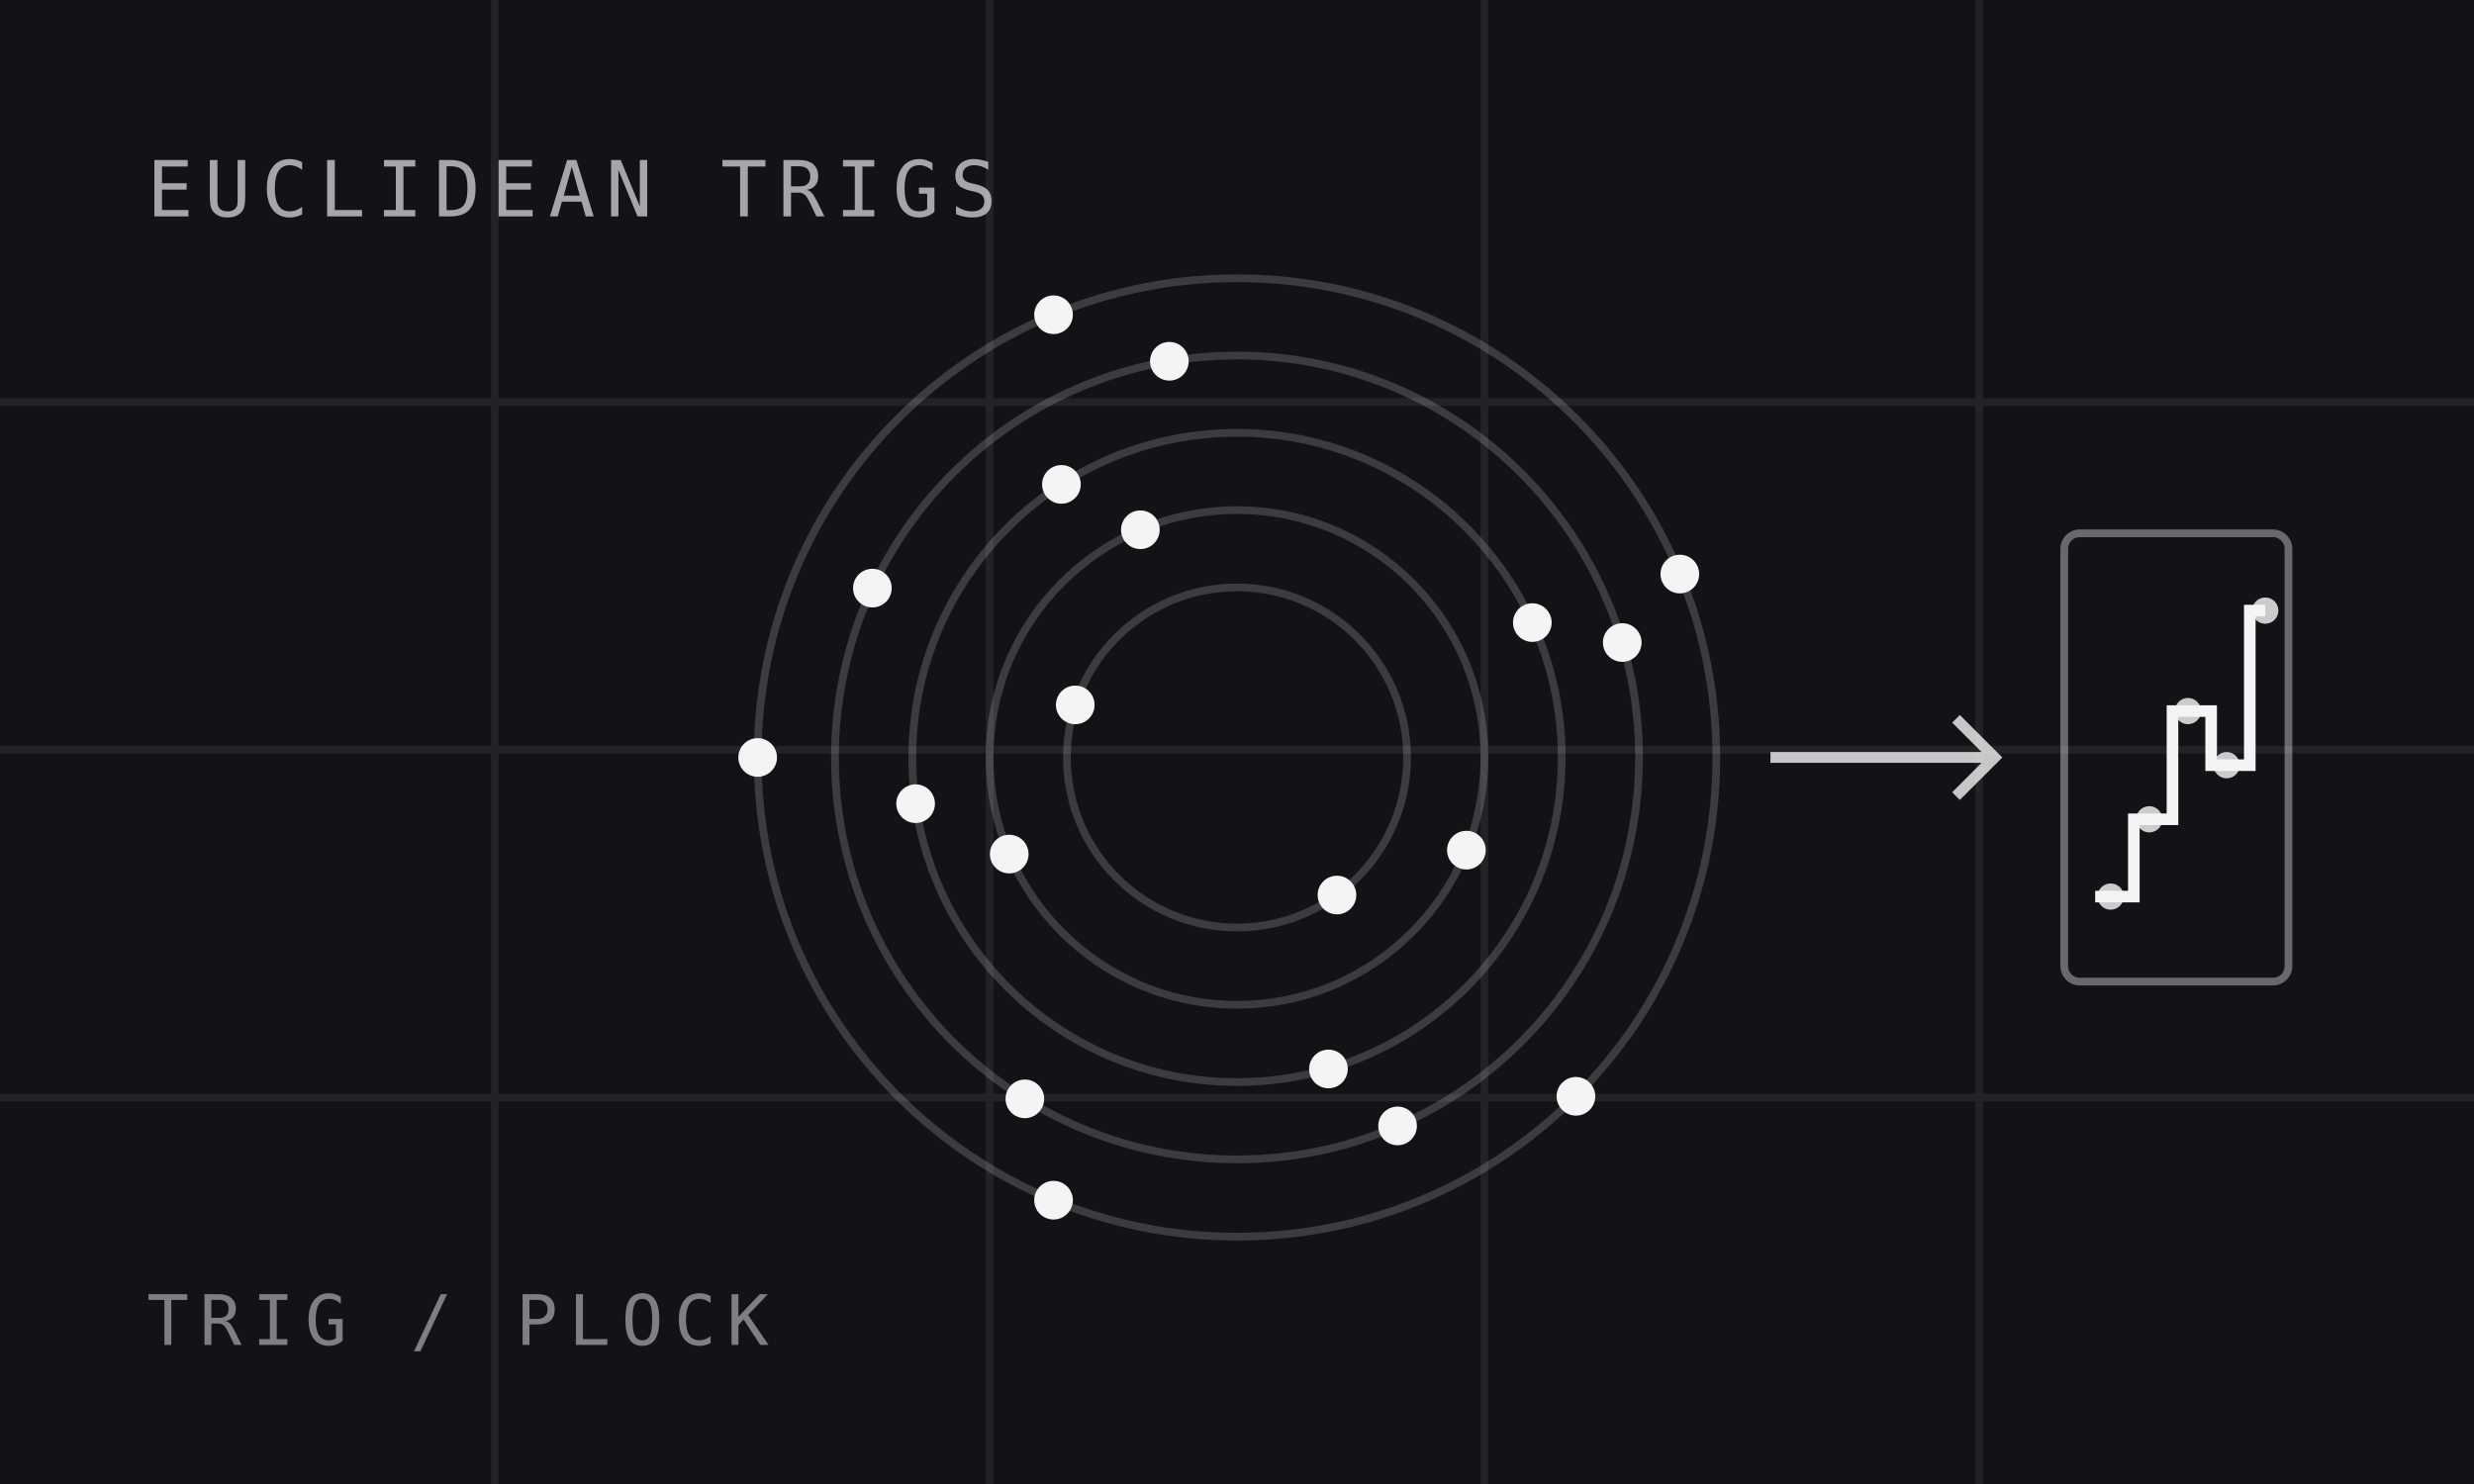
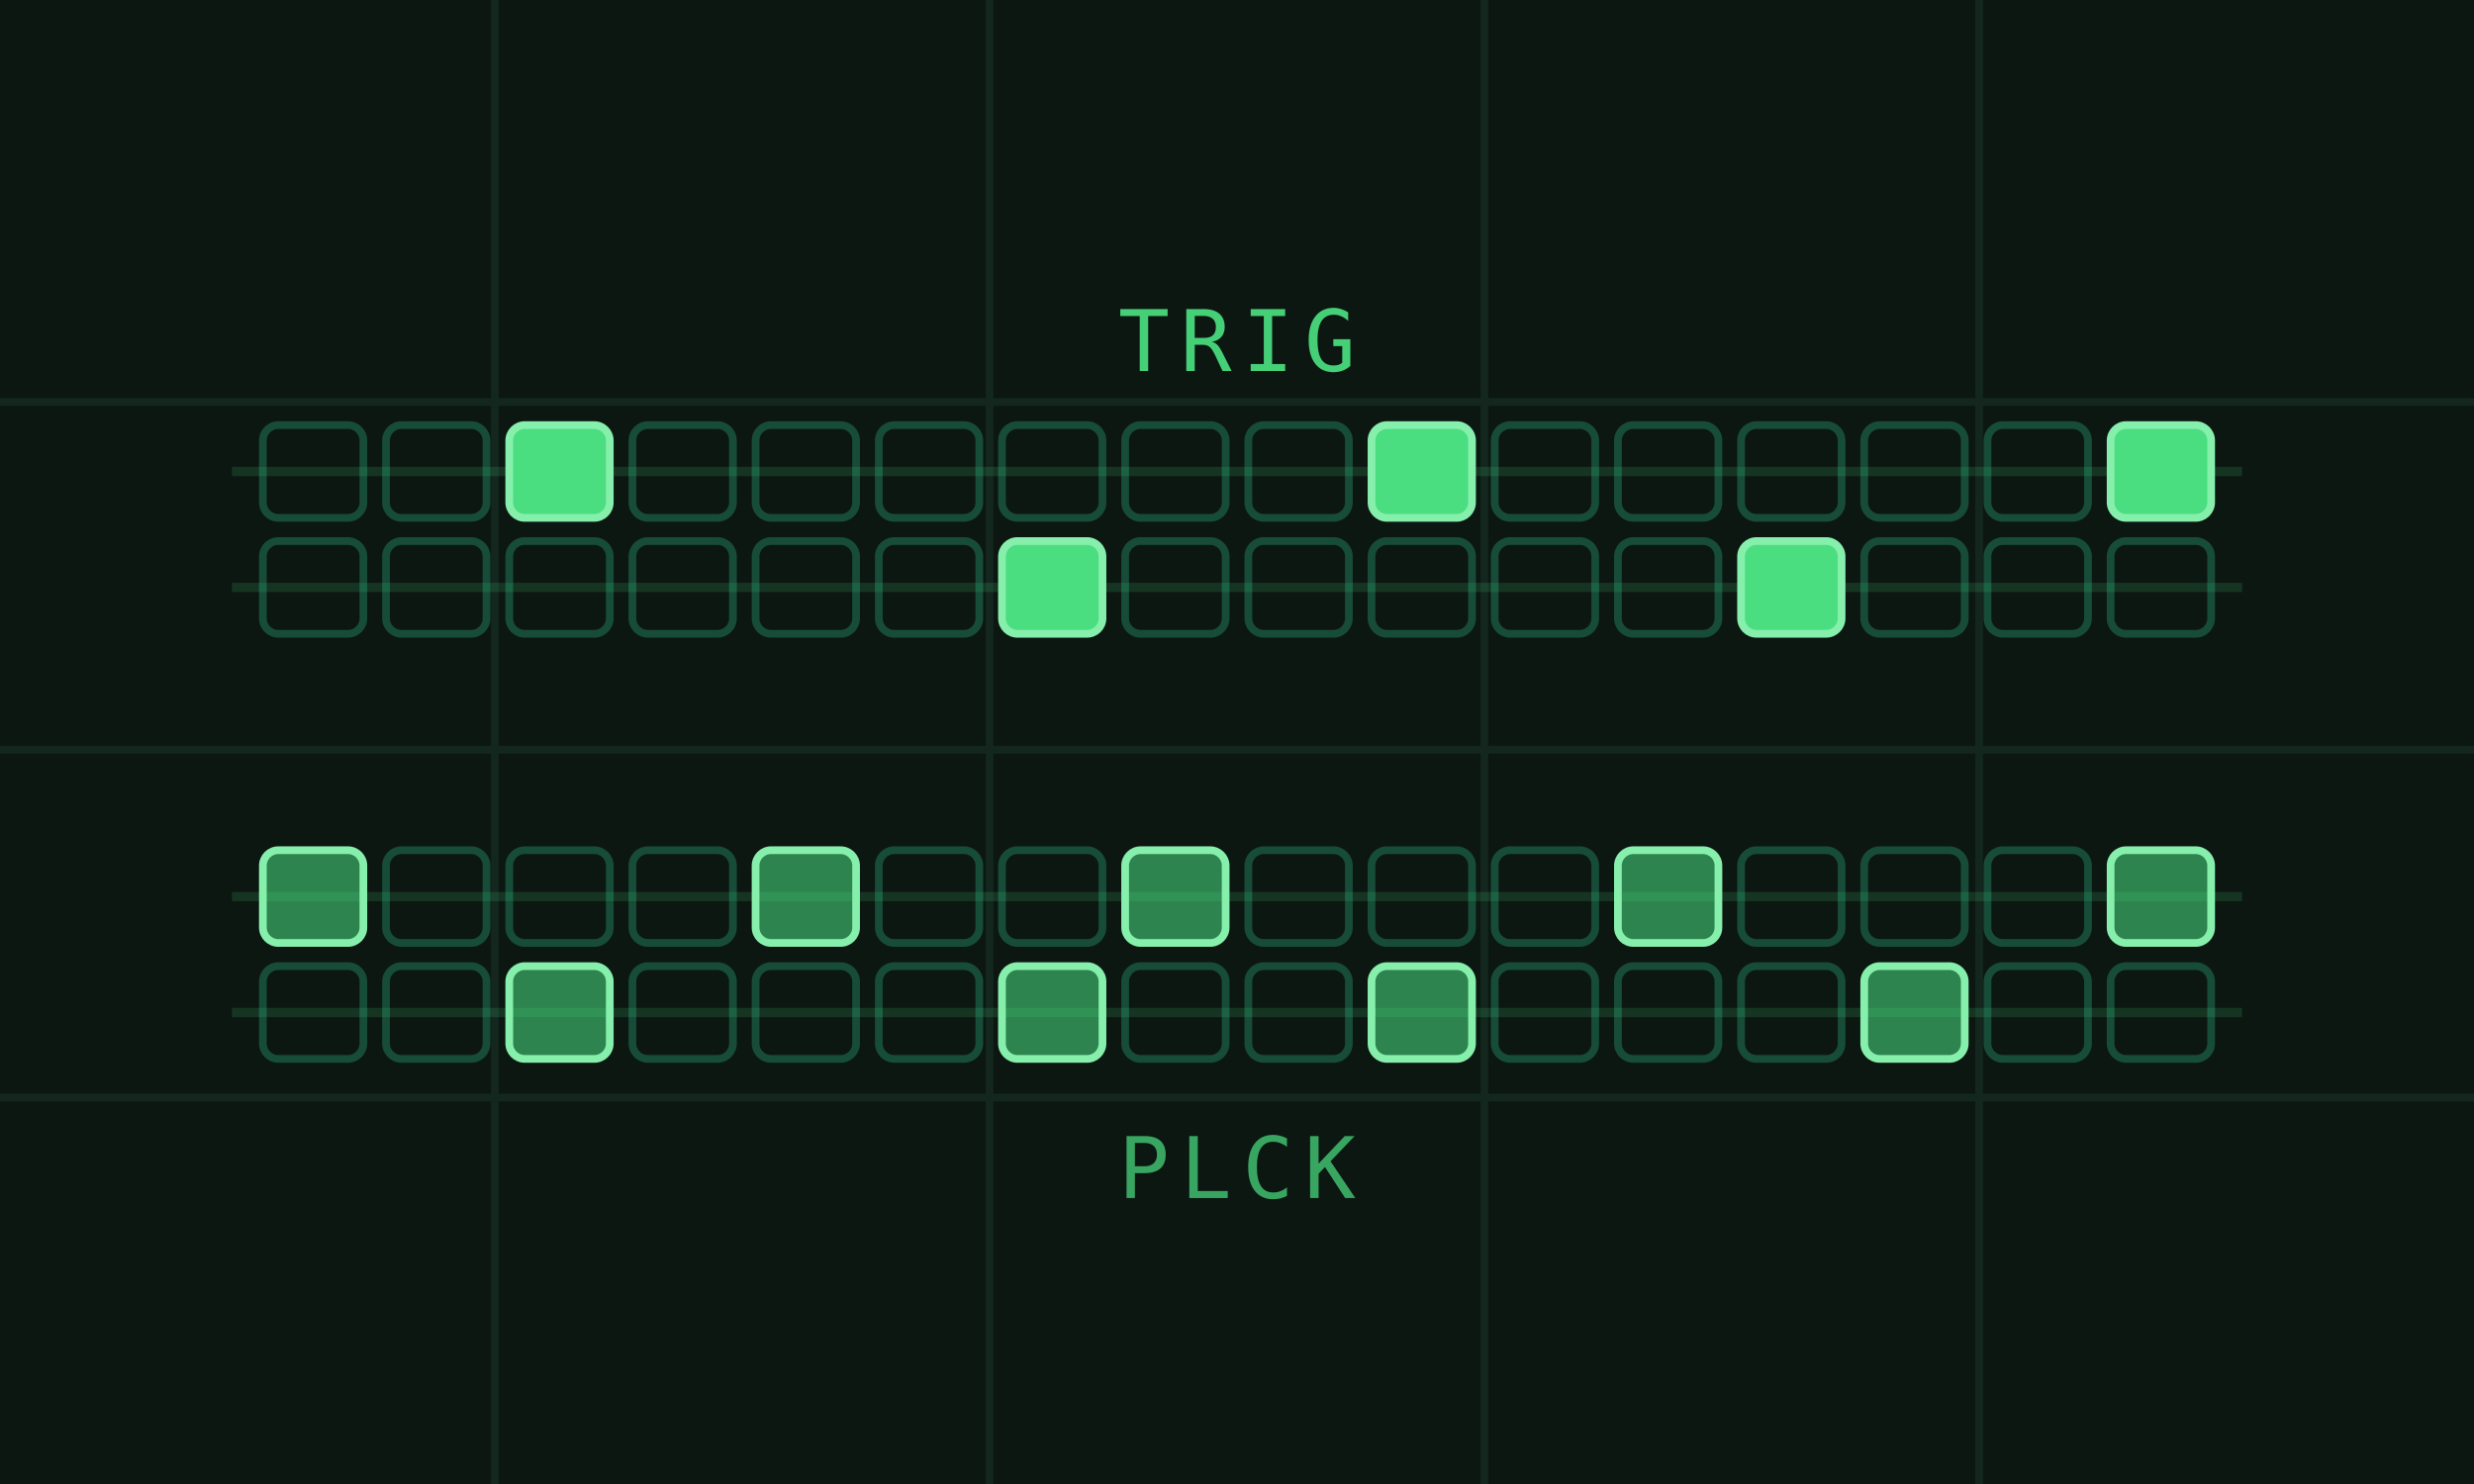
- <svg xmlns="http://www.w3.org/2000/svg" width="320" height="192" viewBox="0 0 320 192">
-   <rect width="320" height="192" fill="#111316" />
-   <g stroke="#fff" stroke-opacity=".07" stroke-width="1">
+ <svg xmlns="http://www.w3.org/2000/svg" width="320" height="192" viewBox="0 0 320 192" fill="none">
+   <rect width="320" height="192" fill="#0c1712" />
+   <g stroke="#6ee7a7" stroke-opacity=".08" stroke-width="1">
    <path d="M0 52h320M0 97h320M0 142h320M64 0v192M128 0v192M192 0v192M256 0v192" />
  </g>
-   <g fill="#f4f4f4" font-family="monospace" letter-spacing="1.4">
-     <text x="19" y="28" font-size="10" opacity=".65">EUCLIDEAN TRIGS</text>
-     <text x="19" y="174" font-size="9" opacity=".48">TRIG  /  PLOCK</text>
-   </g>
-   <circle cx="160" cy="98" r="62" fill="none" stroke="#f4f4f4" stroke-opacity=".18" stroke-width="1" />
-   <circle cx="217.28" cy="74.27" r="2.5" fill="#f4f4f4" />
-   <circle cx="203.84" cy="141.84" r="2.5" fill="#f4f4f4" />
-   <circle cx="136.27" cy="155.28" r="2.5" fill="#f4f4f4" />
-   <circle cx="98.00" cy="98.00" r="2.5" fill="#f4f4f4" />
-   <circle cx="136.27" cy="40.72" r="2.5" fill="#f4f4f4" />
-   <circle cx="160" cy="98" r="52" fill="none" stroke="#f4f4f4" stroke-opacity=".18" stroke-width="1" />
-   <circle cx="209.83" cy="83.13" r="2.5" fill="#f4f4f4" />
-   <circle cx="180.77" cy="145.67" r="2.5" fill="#f4f4f4" />
-   <circle cx="132.56" cy="142.17" r="2.5" fill="#f4f4f4" />
-   <circle cx="112.84" cy="76.09" r="2.5" fill="#f4f4f4" />
-   <circle cx="151.25" cy="46.74" r="2.5" fill="#f4f4f4" />
-   <circle cx="160" cy="98" r="42" fill="none" stroke="#f4f4f4" stroke-opacity=".18" stroke-width="1" />
-   <circle cx="198.20" cy="80.55" r="2.5" fill="#f4f4f4" />
-   <circle cx="171.83" cy="138.30" r="2.5" fill="#f4f4f4" />
-   <circle cx="118.43" cy="103.98" r="2.5" fill="#f4f4f4" />
-   <circle cx="137.29" cy="62.67" r="2.5" fill="#f4f4f4" />
-   <circle cx="160" cy="98" r="32" fill="none" stroke="#f4f4f4" stroke-opacity=".18" stroke-width="1" />
-   <circle cx="189.67" cy="109.99" r="2.5" fill="#f4f4f4" />
-   <circle cx="130.54" cy="110.50" r="2.5" fill="#f4f4f4" />
-   <circle cx="147.50" cy="68.54" r="2.5" fill="#f4f4f4" />
-   <circle cx="160" cy="98" r="22" fill="none" stroke="#f4f4f4" stroke-opacity=".18" stroke-width="1" />
-   <circle cx="172.93" cy="115.80" r="2.5" fill="#f4f4f4" />
-   <circle cx="139.08" cy="91.20" r="2.5" fill="#f4f4f4" />
-   <path d="M229 98h29m-5-5 5 5-5 5" fill="none" stroke="#f4f4f4" stroke-width="1.4" opacity=".8" />
-   <rect x="267" y="69" width="29" height="58" rx="2" fill="none" stroke="#f4f4f4" stroke-opacity=".38" />
-   <path d="M271 116h5v-10h5v-14h5v7h5v-20h2" fill="none" stroke="#f4f4f4" stroke-width="1.5" />
-   <g fill="#f4f4f4" opacity=".82">
-     <circle cx="273" cy="116" r="1.7" />
-     <circle cx="278" cy="106" r="1.7" />
-     <circle cx="283" cy="92" r="1.7" />
-     <circle cx="288" cy="99" r="1.7" />
-     <circle cx="293" cy="79" r="1.7" />
-   </g>
+   <path d="M30 61H290" stroke="#4ade80" stroke-opacity=".15" stroke-width="1.2" />
+   <rect x="34.00" y="55" width="13" height="12" rx="2" fill="none" stroke="#34d399" stroke-opacity=".28" stroke-width="1" />
+   <rect x="49.93" y="55" width="13" height="12" rx="2" fill="none" stroke="#34d399" stroke-opacity=".28" stroke-width="1" />
+   <rect x="65.87" y="55" width="13" height="12" rx="2" fill="#4ade80" fill-opacity="1" stroke="#86efac" stroke-width="1" />
+   <rect x="81.80" y="55" width="13" height="12" rx="2" fill="none" stroke="#34d399" stroke-opacity=".28" stroke-width="1" />
+   <rect x="97.73" y="55" width="13" height="12" rx="2" fill="none" stroke="#34d399" stroke-opacity=".28" stroke-width="1" />
+   <rect x="113.67" y="55" width="13" height="12" rx="2" fill="none" stroke="#34d399" stroke-opacity=".28" stroke-width="1" />
+   <rect x="129.60" y="55" width="13" height="12" rx="2" fill="none" stroke="#34d399" stroke-opacity=".28" stroke-width="1" />
+   <rect x="145.53" y="55" width="13" height="12" rx="2" fill="none" stroke="#34d399" stroke-opacity=".28" stroke-width="1" />
+   <rect x="161.47" y="55" width="13" height="12" rx="2" fill="none" stroke="#34d399" stroke-opacity=".28" stroke-width="1" />
+   <rect x="177.40" y="55" width="13" height="12" rx="2" fill="#4ade80" fill-opacity="1" stroke="#86efac" stroke-width="1" />
+   <rect x="193.33" y="55" width="13" height="12" rx="2" fill="none" stroke="#34d399" stroke-opacity=".28" stroke-width="1" />
+   <rect x="209.27" y="55" width="13" height="12" rx="2" fill="none" stroke="#34d399" stroke-opacity=".28" stroke-width="1" />
+   <rect x="225.20" y="55" width="13" height="12" rx="2" fill="none" stroke="#34d399" stroke-opacity=".28" stroke-width="1" />
+   <rect x="241.13" y="55" width="13" height="12" rx="2" fill="none" stroke="#34d399" stroke-opacity=".28" stroke-width="1" />
+   <rect x="257.07" y="55" width="13" height="12" rx="2" fill="none" stroke="#34d399" stroke-opacity=".28" stroke-width="1" />
+   <rect x="273.00" y="55" width="13" height="12" rx="2" fill="#4ade80" fill-opacity="1" stroke="#86efac" stroke-width="1" />
+   <path d="M30 76H290" stroke="#4ade80" stroke-opacity=".15" stroke-width="1.2" />
+   <rect x="34.00" y="70" width="13" height="12" rx="2" fill="none" stroke="#34d399" stroke-opacity=".28" stroke-width="1" />
+   <rect x="49.93" y="70" width="13" height="12" rx="2" fill="none" stroke="#34d399" stroke-opacity=".28" stroke-width="1" />
+   <rect x="65.87" y="70" width="13" height="12" rx="2" fill="none" stroke="#34d399" stroke-opacity=".28" stroke-width="1" />
+   <rect x="81.80" y="70" width="13" height="12" rx="2" fill="none" stroke="#34d399" stroke-opacity=".28" stroke-width="1" />
+   <rect x="97.73" y="70" width="13" height="12" rx="2" fill="none" stroke="#34d399" stroke-opacity=".28" stroke-width="1" />
+   <rect x="113.67" y="70" width="13" height="12" rx="2" fill="none" stroke="#34d399" stroke-opacity=".28" stroke-width="1" />
+   <rect x="129.60" y="70" width="13" height="12" rx="2" fill="#4ade80" fill-opacity="1" stroke="#86efac" stroke-width="1" />
+   <rect x="145.53" y="70" width="13" height="12" rx="2" fill="none" stroke="#34d399" stroke-opacity=".28" stroke-width="1" />
+   <rect x="161.47" y="70" width="13" height="12" rx="2" fill="none" stroke="#34d399" stroke-opacity=".28" stroke-width="1" />
+   <rect x="177.40" y="70" width="13" height="12" rx="2" fill="none" stroke="#34d399" stroke-opacity=".28" stroke-width="1" />
+   <rect x="193.33" y="70" width="13" height="12" rx="2" fill="none" stroke="#34d399" stroke-opacity=".28" stroke-width="1" />
+   <rect x="209.27" y="70" width="13" height="12" rx="2" fill="none" stroke="#34d399" stroke-opacity=".28" stroke-width="1" />
+   <rect x="225.20" y="70" width="13" height="12" rx="2" fill="#4ade80" fill-opacity="1" stroke="#86efac" stroke-width="1" />
+   <rect x="241.13" y="70" width="13" height="12" rx="2" fill="none" stroke="#34d399" stroke-opacity=".28" stroke-width="1" />
+   <rect x="257.07" y="70" width="13" height="12" rx="2" fill="none" stroke="#34d399" stroke-opacity=".28" stroke-width="1" />
+   <rect x="273.00" y="70" width="13" height="12" rx="2" fill="none" stroke="#34d399" stroke-opacity=".28" stroke-width="1" />
+   <path d="M30 116H290" stroke="#4ade80" stroke-opacity=".15" stroke-width="1.2" />
+   <rect x="34.00" y="110" width="13" height="12" rx="2" fill="#4ade80" fill-opacity="0.55" stroke="#86efac" stroke-width="1" />
+   <rect x="49.93" y="110" width="13" height="12" rx="2" fill="none" stroke="#34d399" stroke-opacity=".28" stroke-width="1" />
+   <rect x="65.87" y="110" width="13" height="12" rx="2" fill="none" stroke="#34d399" stroke-opacity=".28" stroke-width="1" />
+   <rect x="81.80" y="110" width="13" height="12" rx="2" fill="none" stroke="#34d399" stroke-opacity=".28" stroke-width="1" />
+   <rect x="97.73" y="110" width="13" height="12" rx="2" fill="#4ade80" fill-opacity="0.55" stroke="#86efac" stroke-width="1" />
+   <rect x="113.67" y="110" width="13" height="12" rx="2" fill="none" stroke="#34d399" stroke-opacity=".28" stroke-width="1" />
+   <rect x="129.60" y="110" width="13" height="12" rx="2" fill="none" stroke="#34d399" stroke-opacity=".28" stroke-width="1" />
+   <rect x="145.53" y="110" width="13" height="12" rx="2" fill="#4ade80" fill-opacity="0.55" stroke="#86efac" stroke-width="1" />
+   <rect x="161.47" y="110" width="13" height="12" rx="2" fill="none" stroke="#34d399" stroke-opacity=".28" stroke-width="1" />
+   <rect x="177.40" y="110" width="13" height="12" rx="2" fill="none" stroke="#34d399" stroke-opacity=".28" stroke-width="1" />
+   <rect x="193.33" y="110" width="13" height="12" rx="2" fill="none" stroke="#34d399" stroke-opacity=".28" stroke-width="1" />
+   <rect x="209.27" y="110" width="13" height="12" rx="2" fill="#4ade80" fill-opacity="0.55" stroke="#86efac" stroke-width="1" />
+   <rect x="225.20" y="110" width="13" height="12" rx="2" fill="none" stroke="#34d399" stroke-opacity=".28" stroke-width="1" />
+   <rect x="241.13" y="110" width="13" height="12" rx="2" fill="none" stroke="#34d399" stroke-opacity=".28" stroke-width="1" />
+   <rect x="257.07" y="110" width="13" height="12" rx="2" fill="none" stroke="#34d399" stroke-opacity=".28" stroke-width="1" />
+   <rect x="273.00" y="110" width="13" height="12" rx="2" fill="#4ade80" fill-opacity="0.55" stroke="#86efac" stroke-width="1" />
+   <path d="M30 131H290" stroke="#4ade80" stroke-opacity=".15" stroke-width="1.2" />
+   <rect x="34.00" y="125" width="13" height="12" rx="2" fill="none" stroke="#34d399" stroke-opacity=".28" stroke-width="1" />
+   <rect x="49.93" y="125" width="13" height="12" rx="2" fill="none" stroke="#34d399" stroke-opacity=".28" stroke-width="1" />
+   <rect x="65.87" y="125" width="13" height="12" rx="2" fill="#4ade80" fill-opacity="0.55" stroke="#86efac" stroke-width="1" />
+   <rect x="81.80" y="125" width="13" height="12" rx="2" fill="none" stroke="#34d399" stroke-opacity=".28" stroke-width="1" />
+   <rect x="97.73" y="125" width="13" height="12" rx="2" fill="none" stroke="#34d399" stroke-opacity=".28" stroke-width="1" />
+   <rect x="113.67" y="125" width="13" height="12" rx="2" fill="none" stroke="#34d399" stroke-opacity=".28" stroke-width="1" />
+   <rect x="129.60" y="125" width="13" height="12" rx="2" fill="#4ade80" fill-opacity="0.55" stroke="#86efac" stroke-width="1" />
+   <rect x="145.53" y="125" width="13" height="12" rx="2" fill="none" stroke="#34d399" stroke-opacity=".28" stroke-width="1" />
+   <rect x="161.47" y="125" width="13" height="12" rx="2" fill="none" stroke="#34d399" stroke-opacity=".28" stroke-width="1" />
+   <rect x="177.40" y="125" width="13" height="12" rx="2" fill="#4ade80" fill-opacity="0.55" stroke="#86efac" stroke-width="1" />
+   <rect x="193.33" y="125" width="13" height="12" rx="2" fill="none" stroke="#34d399" stroke-opacity=".28" stroke-width="1" />
+   <rect x="209.27" y="125" width="13" height="12" rx="2" fill="none" stroke="#34d399" stroke-opacity=".28" stroke-width="1" />
+   <rect x="225.20" y="125" width="13" height="12" rx="2" fill="none" stroke="#34d399" stroke-opacity=".28" stroke-width="1" />
+   <rect x="241.13" y="125" width="13" height="12" rx="2" fill="#4ade80" fill-opacity="0.55" stroke="#86efac" stroke-width="1" />
+   <rect x="257.07" y="125" width="13" height="12" rx="2" fill="none" stroke="#34d399" stroke-opacity=".28" stroke-width="1" />
+   <rect x="273.00" y="125" width="13" height="12" rx="2" fill="none" stroke="#34d399" stroke-opacity=".28" stroke-width="1" />
+   <text x="160" y="48" fill="#4ade80" font-family="monospace" font-size="11" letter-spacing="1.4" text-anchor="middle" opacity=".92">TRIG</text>
+   <text x="160" y="155" fill="#4ade80" font-family="monospace" font-size="11" letter-spacing="1.4" text-anchor="middle" opacity=".72">PLCK</text>
</svg>
